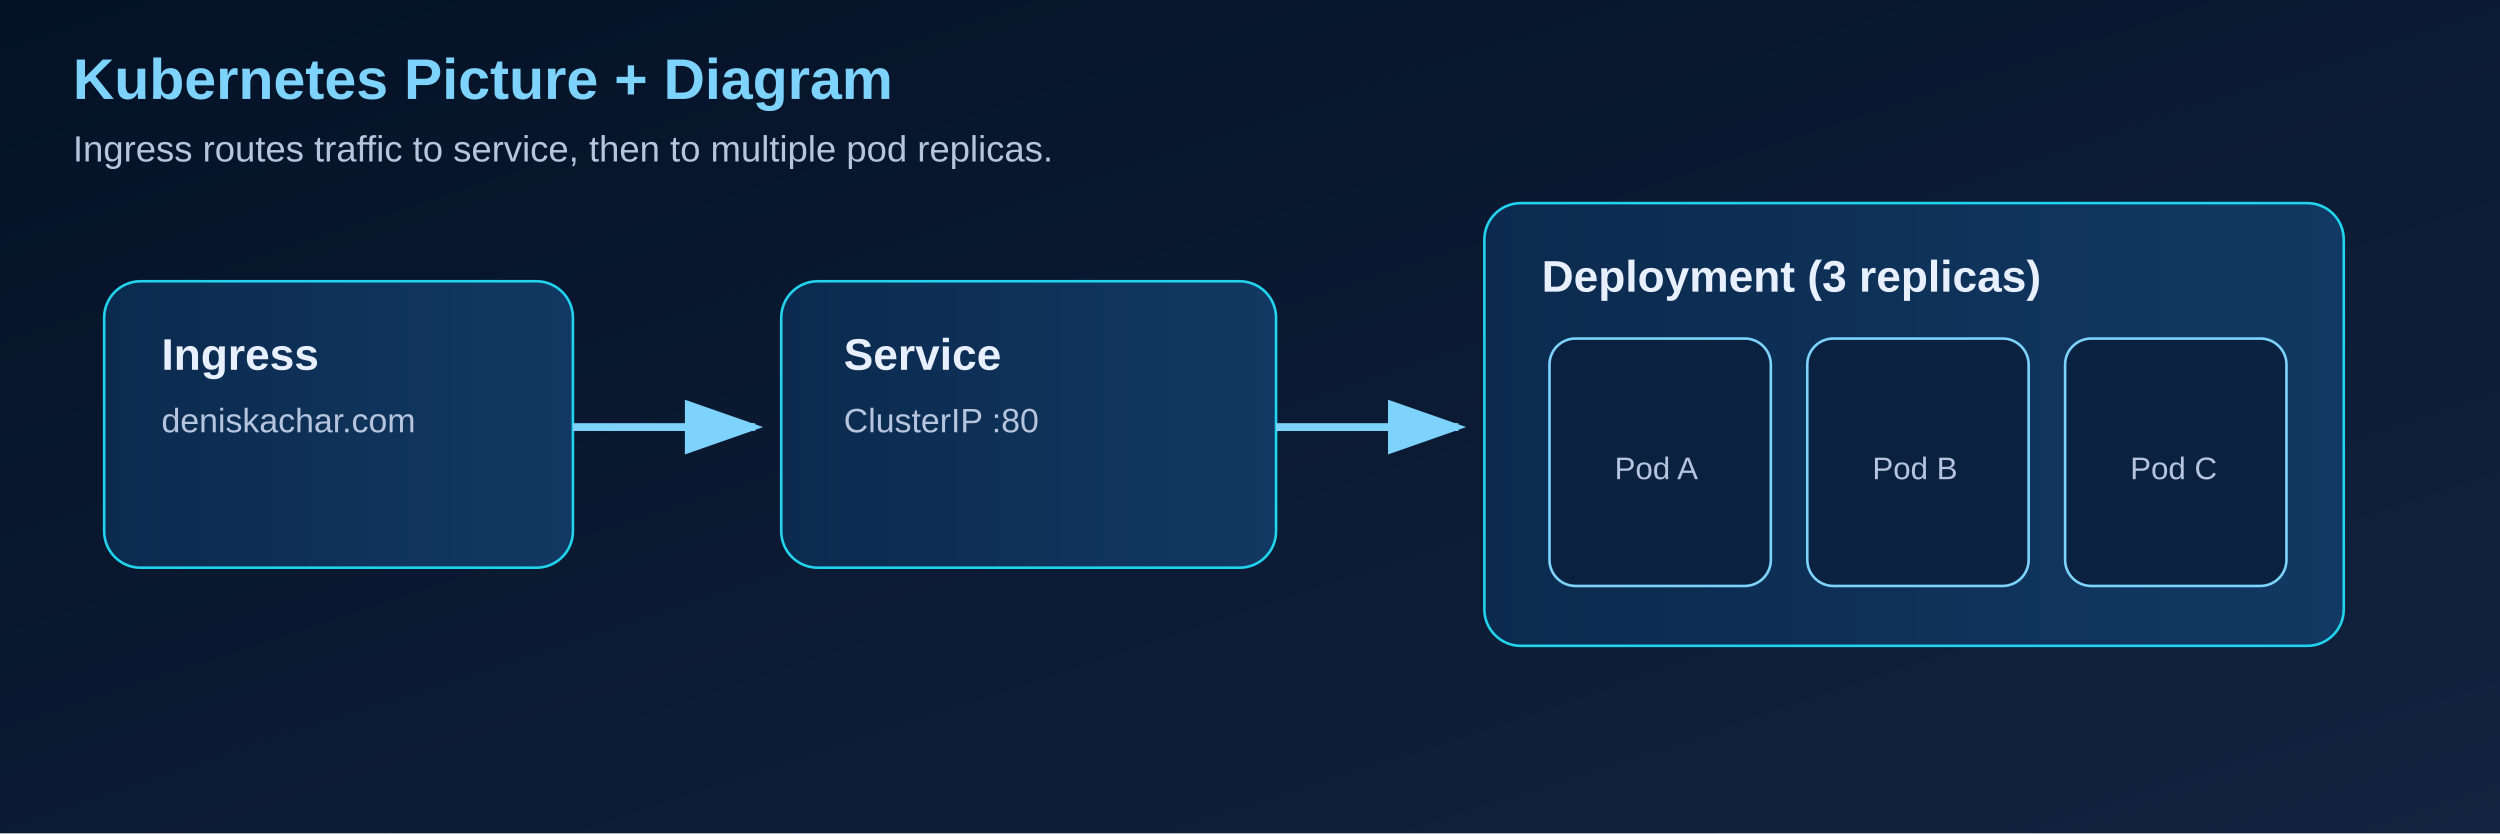
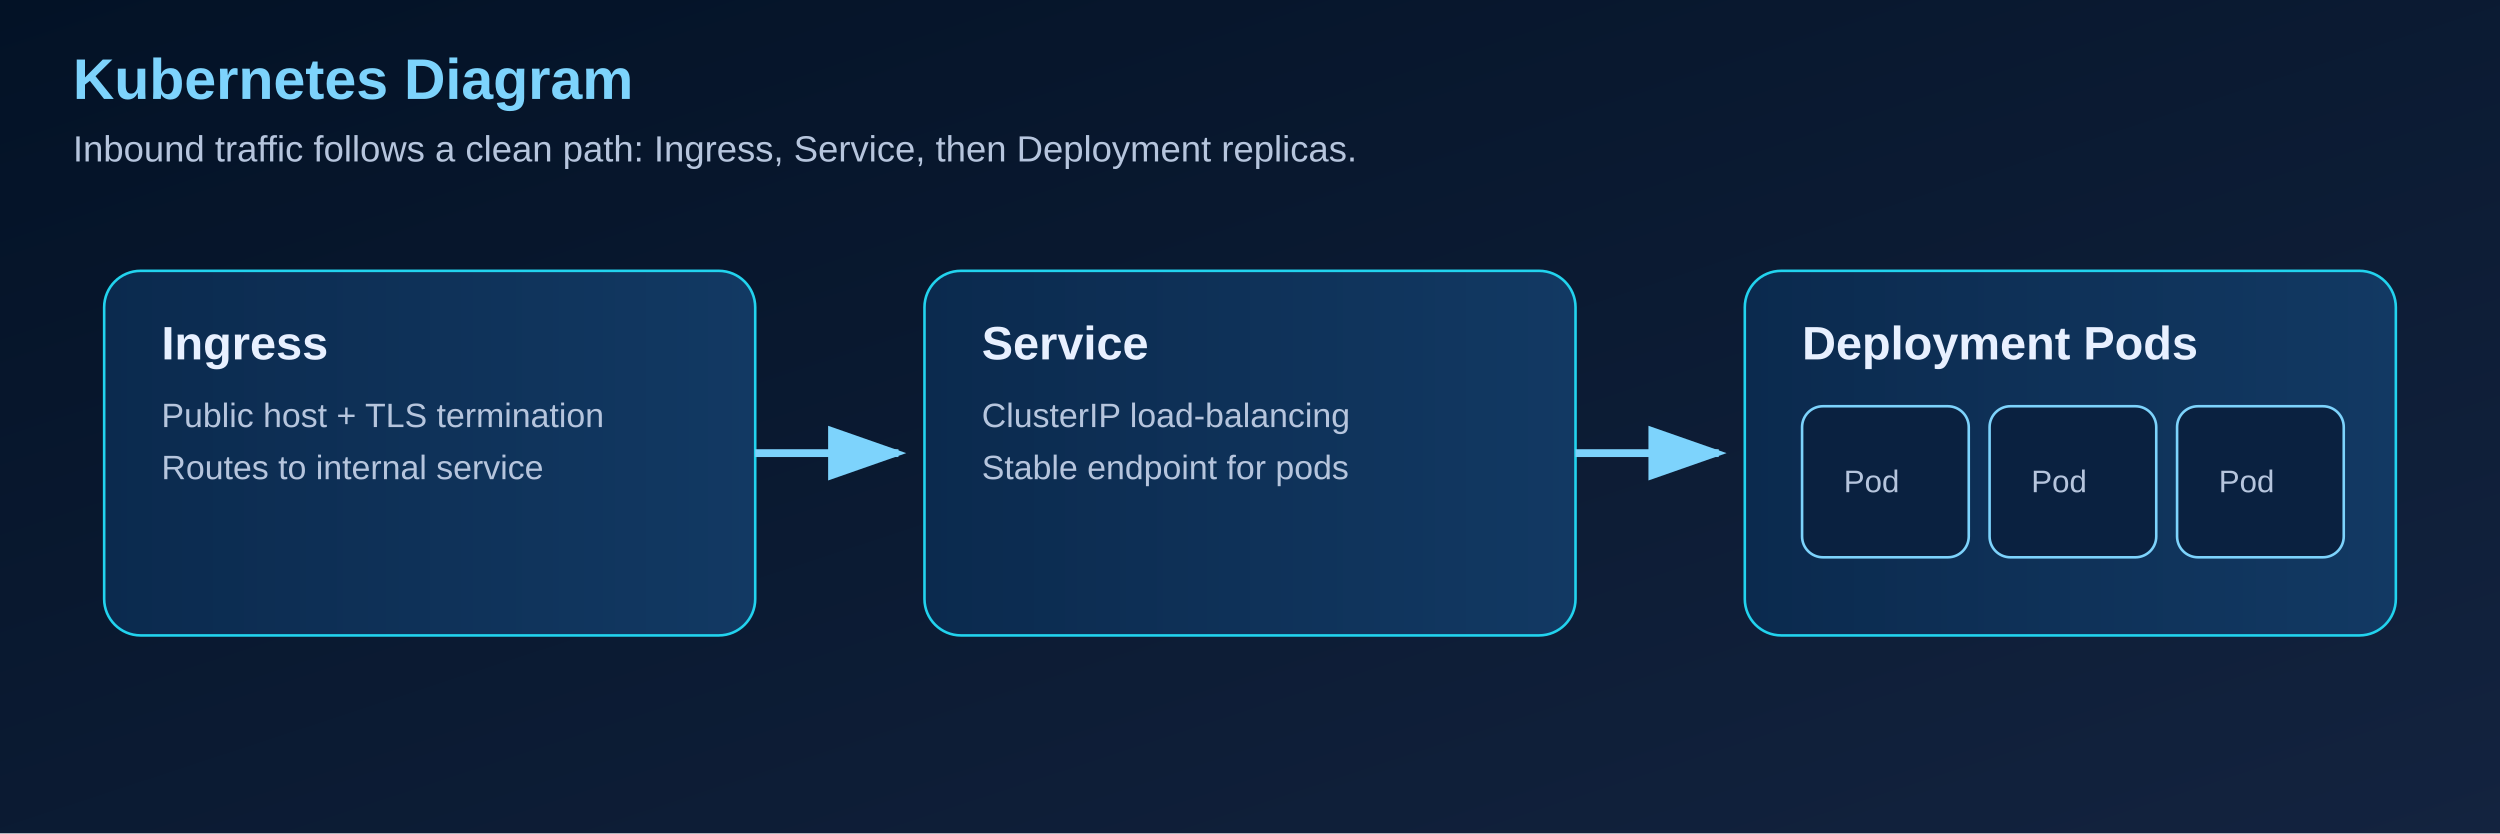
- <svg xmlns="http://www.w3.org/2000/svg" viewBox="0 0 960 320" role="img" aria-label="Kubernetes diagram">
+ <svg xmlns="http://www.w3.org/2000/svg" viewBox="0 0 960 320" role="img" aria-label="Kubernetes traffic flow">
  <defs>
-     <linearGradient id="bg" x1="0" x2="1" y1="0" y2="1">
+     <linearGradient id="bg" x1="0" y1="0" x2="1" y2="1">
      <stop offset="0" stop-color="#031226" />
      <stop offset="1" stop-color="#13233f" />
    </linearGradient>
-     <linearGradient id="box" x1="0" x2="1" y1="0" y2="0">
+     <linearGradient id="box" x1="0" y1="0" x2="1" y2="0">
      <stop offset="0" stop-color="#0b2a4e" />
      <stop offset="1" stop-color="#123963" />
    </linearGradient>
    <marker id="arrow" markerWidth="10" markerHeight="7" refX="9" refY="3.5" orient="auto">
      <polygon points="0 0, 10 3.5, 0 7" fill="#7dd3fc" />
    </marker>
  </defs>
  <rect width="960" height="320" fill="url(#bg)" />
-   <text x="28" y="38" fill="#7dd3fc" font-family="Manrope, Arial" font-size="22" font-weight="700">Kubernetes Picture + Diagram</text>
-   <text x="28" y="62" fill="#b6c5dd" font-family="Manrope, Arial" font-size="14">Ingress routes traffic to service, then to multiple pod replicas.</text>
-   <rect x="40" y="108" width="180" height="110" rx="14" fill="url(#box)" stroke="#22d3ee" />
-   <text x="62" y="142" fill="#e8f0ff" font-size="17" font-family="Manrope, Arial" font-weight="700">Ingress</text>
-   <text x="62" y="166" fill="#b6c5dd" font-size="13" font-family="Manrope, Arial">deniskachar.com</text>
-   <rect x="300" y="108" width="190" height="110" rx="14" fill="url(#box)" stroke="#22d3ee" />
-   <text x="324" y="142" fill="#e8f0ff" font-size="17" font-family="Manrope, Arial" font-weight="700">Service</text>
-   <text x="324" y="166" fill="#b6c5dd" font-size="13" font-family="Manrope, Arial">ClusterIP :80</text>
-   <rect x="570" y="78" width="330" height="170" rx="14" fill="url(#box)" stroke="#22d3ee" />
-   <text x="592" y="112" fill="#e8f0ff" font-size="17" font-family="Manrope, Arial" font-weight="700">Deployment (3 replicas)</text>
-   <rect x="595" y="130" width="85" height="95" rx="10" fill="#0a2140" stroke="#7dd3fc" />
-   <rect x="694" y="130" width="85" height="95" rx="10" fill="#0a2140" stroke="#7dd3fc" />
-   <rect x="793" y="130" width="85" height="95" rx="10" fill="#0a2140" stroke="#7dd3fc" />
-   <text x="620" y="184" fill="#b6c5dd" font-size="12" font-family="Manrope, Arial">Pod A</text>
-   <text x="719" y="184" fill="#b6c5dd" font-size="12" font-family="Manrope, Arial">Pod B</text>
-   <text x="818" y="184" fill="#b6c5dd" font-size="12" font-family="Manrope, Arial">Pod C</text>
-   <line x1="220" y1="164" x2="290" y2="164" stroke="#7dd3fc" stroke-width="3" marker-end="url(#arrow)" />
-   <line x1="490" y1="164" x2="560" y2="164" stroke="#7dd3fc" stroke-width="3" marker-end="url(#arrow)" />
+   <text x="28" y="38" fill="#7dd3fc" font-family="Manrope, Arial, sans-serif" font-size="22" font-weight="700">Kubernetes Diagram</text>
+   <text x="28" y="62" fill="#b6c5dd" font-family="Manrope, Arial, sans-serif" font-size="14">Inbound traffic follows a clean path: Ingress, Service, then Deployment replicas.</text>
+   <rect x="40" y="104" width="250" height="140" rx="14" fill="url(#box)" stroke="#22d3ee" />
+   <text x="62" y="138" fill="#e8f0ff" font-family="Manrope, Arial, sans-serif" font-size="18" font-weight="700">Ingress</text>
+   <text x="62" y="164" fill="#b6c5dd" font-family="Manrope, Arial, sans-serif" font-size="13">Public host + TLS termination</text>
+   <text x="62" y="184" fill="#b6c5dd" font-family="Manrope, Arial, sans-serif" font-size="13">Routes to internal service</text>
+   <rect x="355" y="104" width="250" height="140" rx="14" fill="url(#box)" stroke="#22d3ee" />
+   <text x="377" y="138" fill="#e8f0ff" font-family="Manrope, Arial, sans-serif" font-size="18" font-weight="700">Service</text>
+   <text x="377" y="164" fill="#b6c5dd" font-family="Manrope, Arial, sans-serif" font-size="13">ClusterIP load-balancing</text>
+   <text x="377" y="184" fill="#b6c5dd" font-family="Manrope, Arial, sans-serif" font-size="13">Stable endpoint for pods</text>
+   <rect x="670" y="104" width="250" height="140" rx="14" fill="url(#box)" stroke="#22d3ee" />
+   <text x="692" y="138" fill="#e8f0ff" font-family="Manrope, Arial, sans-serif" font-size="18" font-weight="700">Deployment Pods</text>
+   <rect x="692" y="156" width="64" height="58" rx="8" fill="#0a2140" stroke="#7dd3fc" />
+   <rect x="764" y="156" width="64" height="58" rx="8" fill="#0a2140" stroke="#7dd3fc" />
+   <rect x="836" y="156" width="64" height="58" rx="8" fill="#0a2140" stroke="#7dd3fc" />
+   <text x="708" y="189" fill="#b6c5dd" font-family="Manrope, Arial, sans-serif" font-size="12">Pod</text>
+   <text x="780" y="189" fill="#b6c5dd" font-family="Manrope, Arial, sans-serif" font-size="12">Pod</text>
+   <text x="852" y="189" fill="#b6c5dd" font-family="Manrope, Arial, sans-serif" font-size="12">Pod</text>
+   <line x1="290" y1="174" x2="345" y2="174" stroke="#7dd3fc" stroke-width="3" marker-end="url(#arrow)" />
+   <line x1="605" y1="174" x2="660" y2="174" stroke="#7dd3fc" stroke-width="3" marker-end="url(#arrow)" />
</svg>
